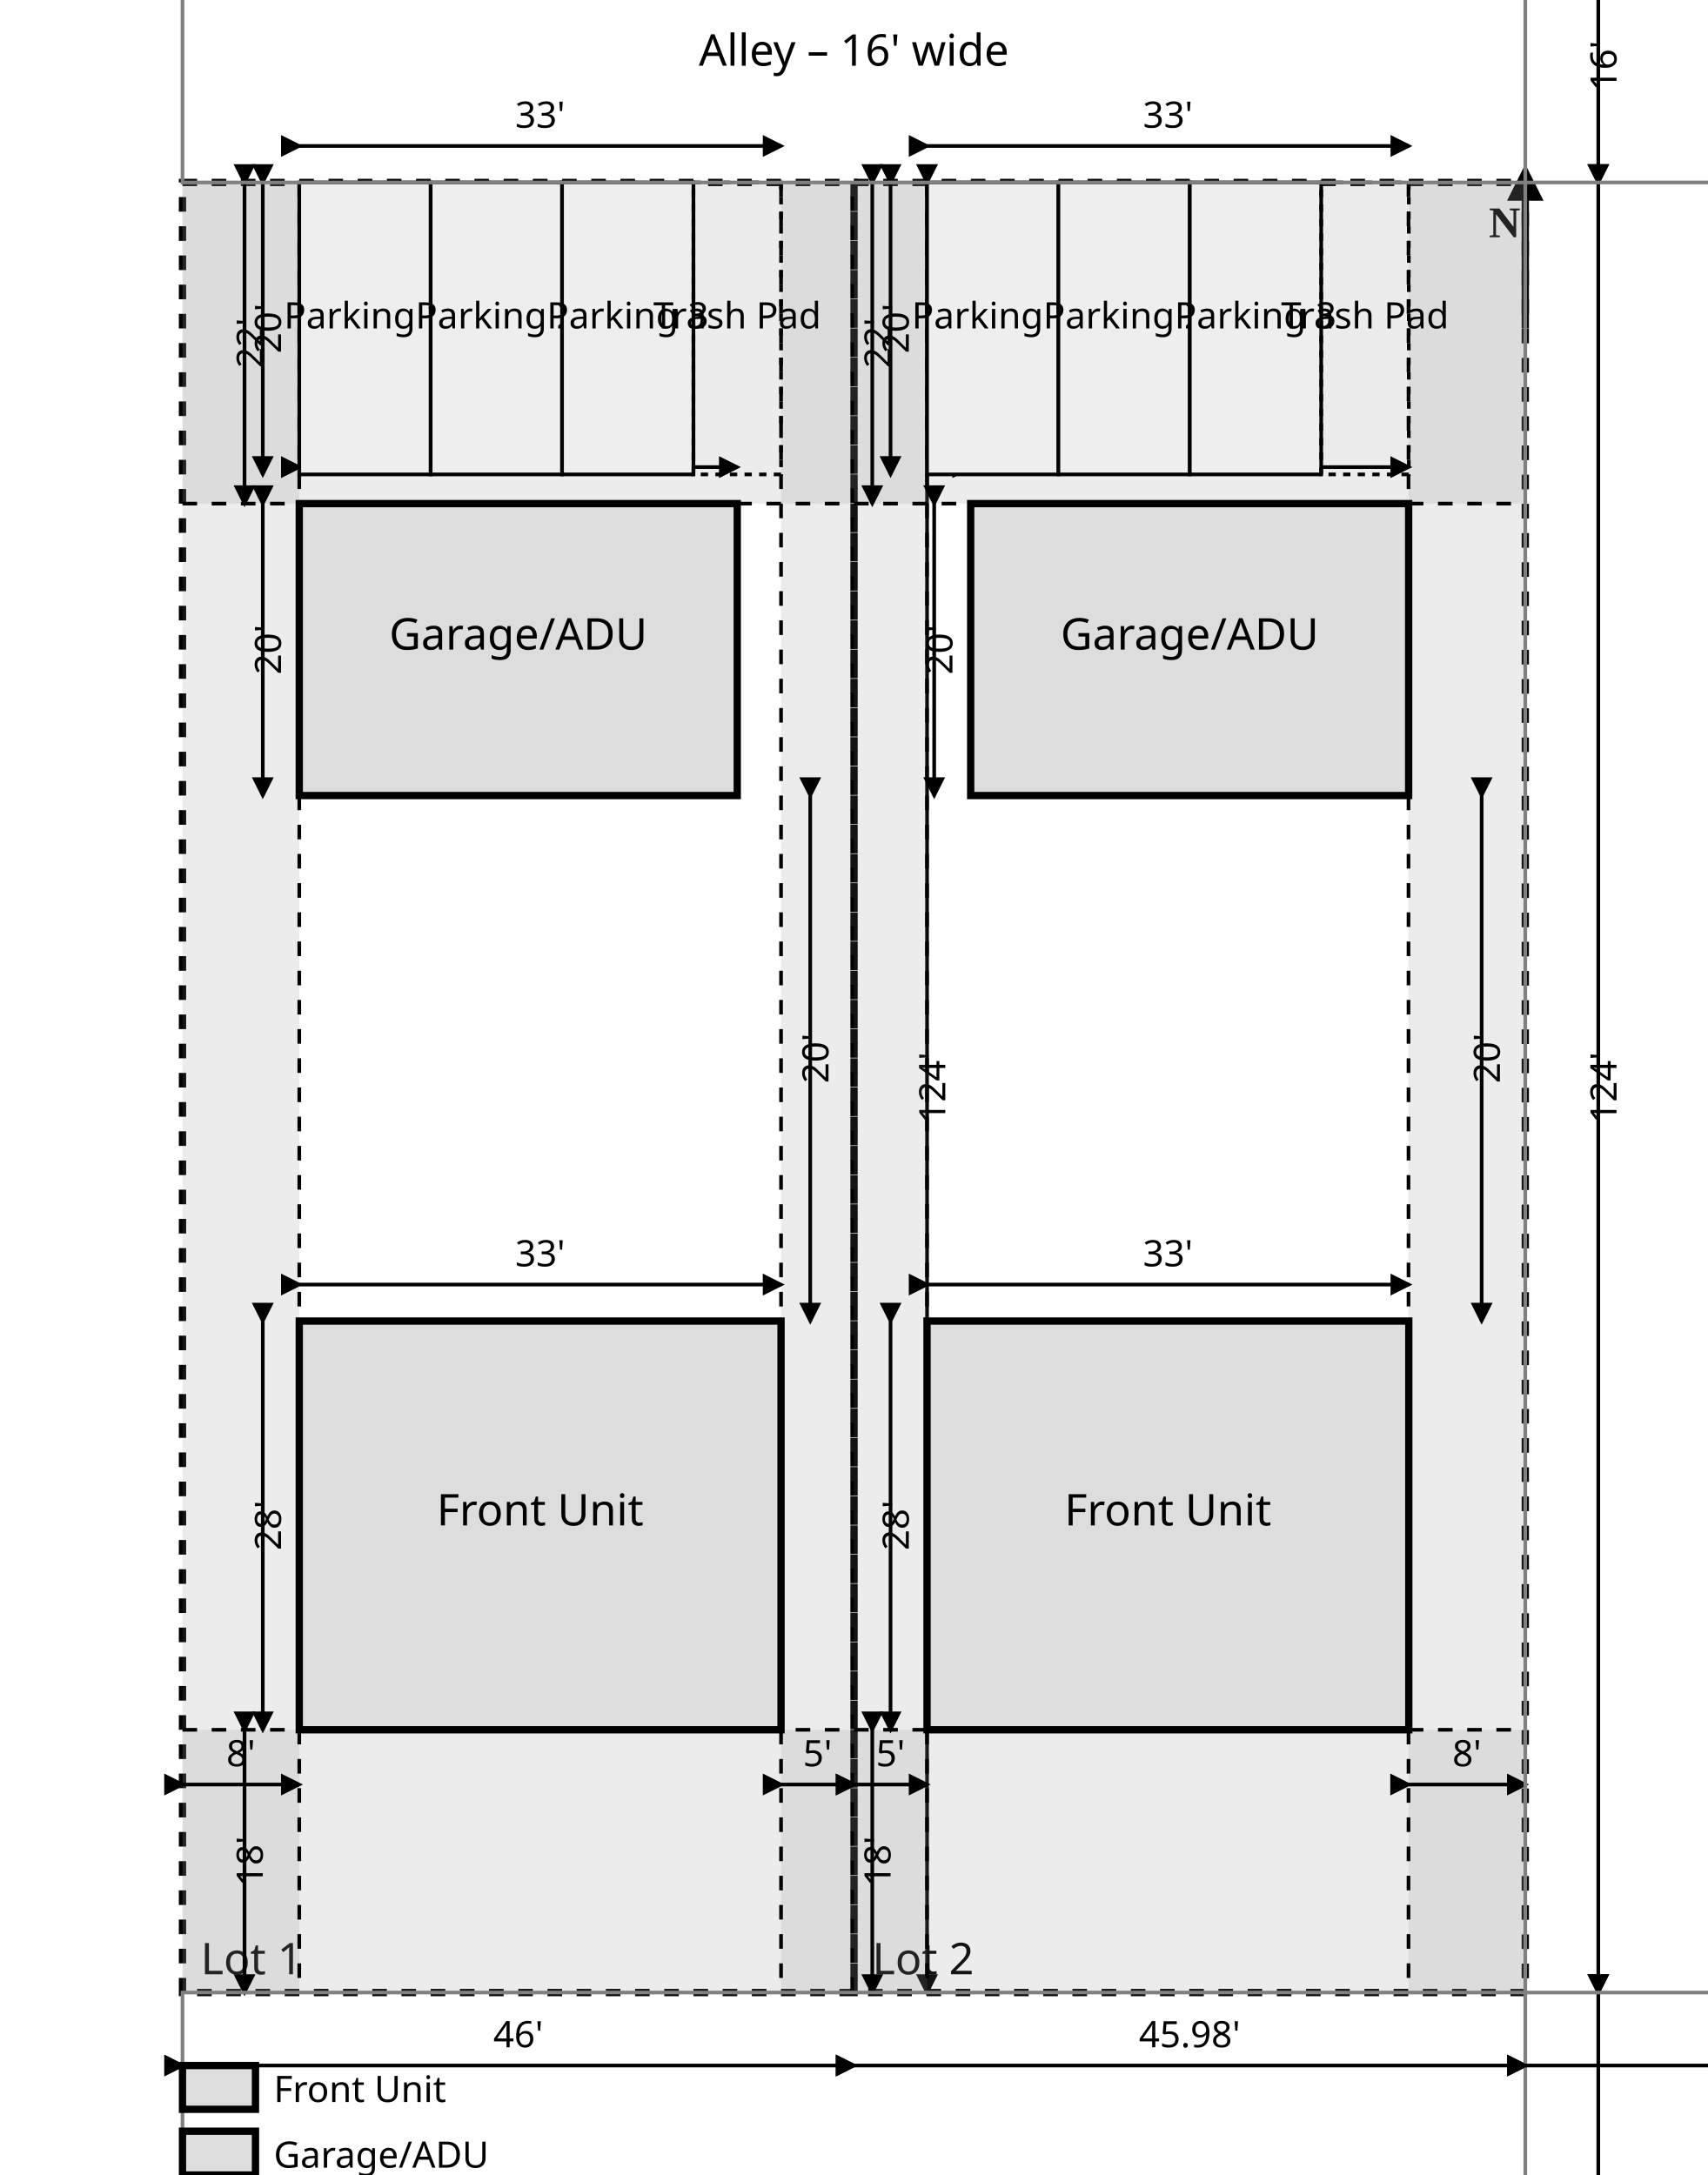
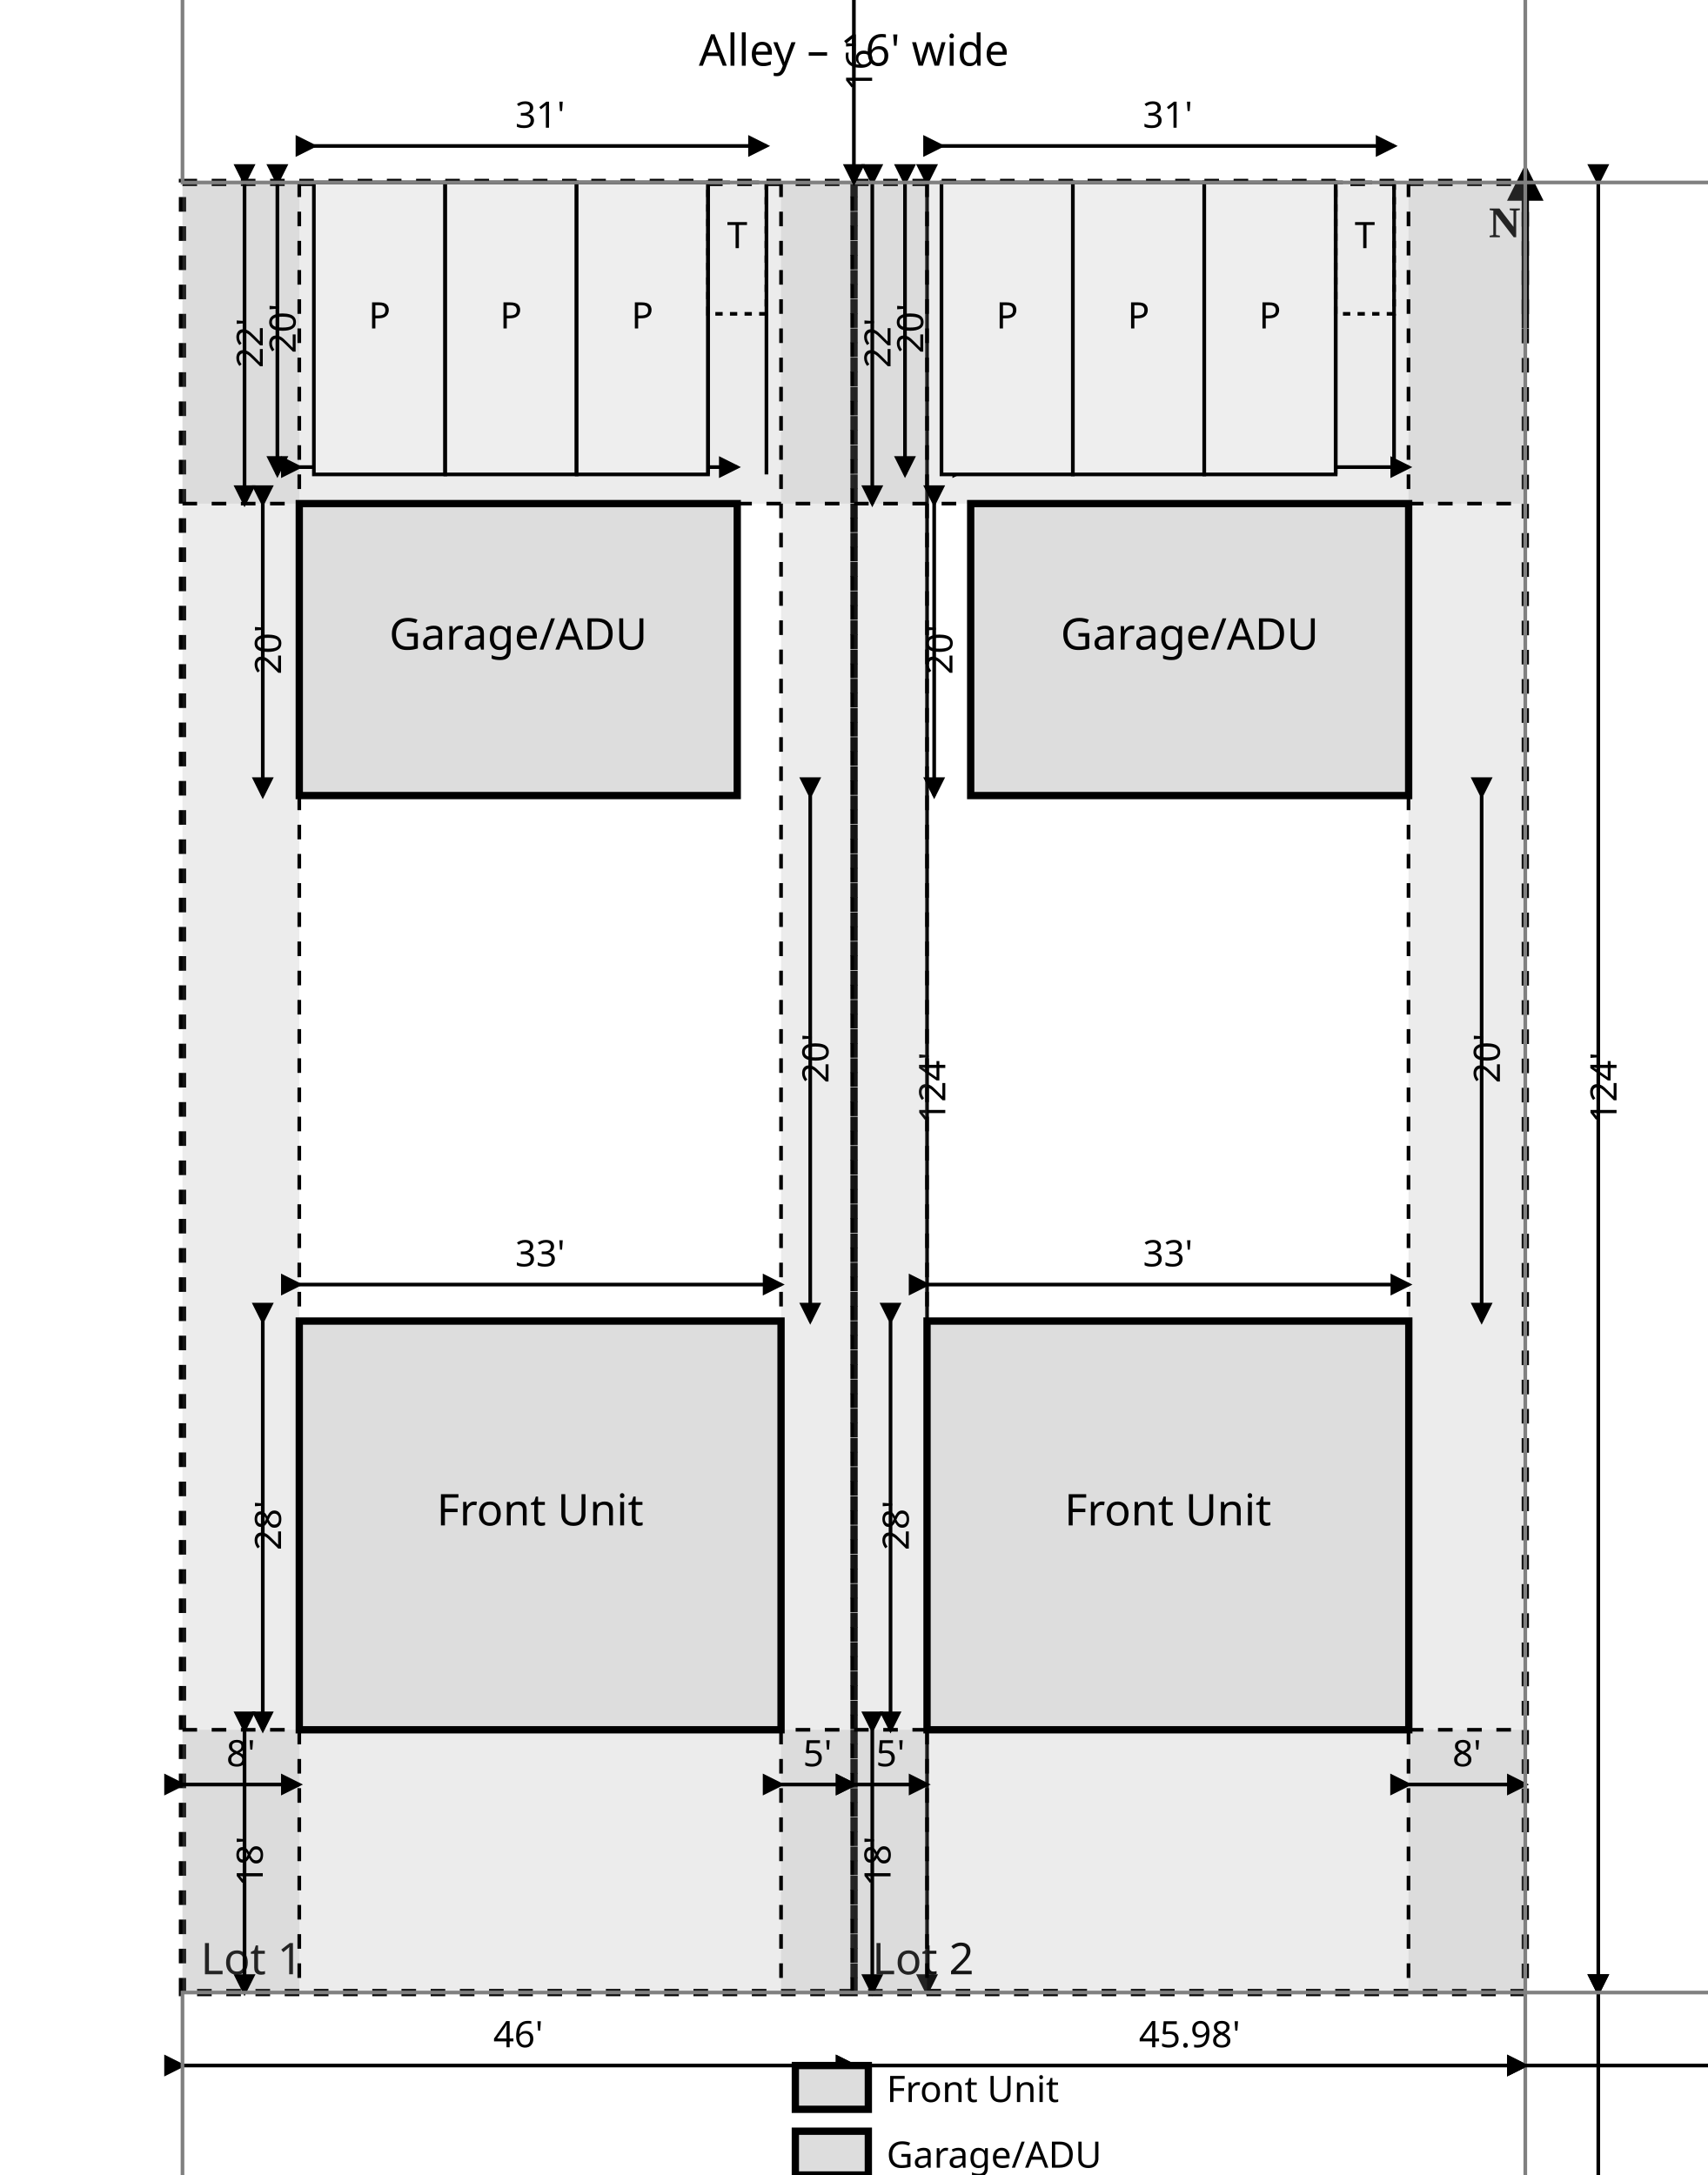
<svg xmlns="http://www.w3.org/2000/svg" baseProfile="full" height="596" version="1.1" width="467.92">
  <defs>
    <marker id="id1" markerHeight="6" markerWidth="6" orient="auto" refX="5" refY="3">
      <path d="M0,0 L6,3 L0,6 Z" fill="black" />
    </marker>
  </defs>
  <line stroke="black" stroke-width="2" x1="417.92" x2="417.92" y1="90" y2="50" />
  <polygon fill="black" points="412.92,55 422.92,55 417.92,45" />
  <text font-size="12" font-weight="bold" x="407.92" y="65">N</text>
  <rect fill="none" height="496" stroke="black" stroke-dasharray="4,4" stroke-width="2" width="184" x="50" y="50" />
  <text font-family="sans-serif" font-size="12" x="55" y="541">Lot 1</text>
  <line marker-end="url(#id1)" marker-start="url(#id1)" stroke="black" stroke-width="1" x1="50" x2="234" y1="566" y2="566" />
  <text font-family="sans-serif" font-size="10" text-anchor="middle" x="142.0" y="561">46'</text>
  <line marker-end="url(#id1)" marker-start="url(#id1)" stroke="black" stroke-width="1" x1="254" x2="254" y1="50" y2="546" />
  <text font-family="sans-serif" font-size="10" text-anchor="middle" transform="rotate(-90,259,298.0)" x="259" y="298.0">124'</text>
  <rect fill="grey" fill-opacity="0.15" height="72" stroke="none" width="184" x="50" y="474" />
  <rect fill="grey" fill-opacity="0.15" height="88" stroke="none" width="184" x="50" y="50" />
  <rect fill="grey" fill-opacity="0.15" height="496" stroke="none" width="32" x="50" y="50" />
  <rect fill="grey" fill-opacity="0.15" height="496" stroke="none" width="20" x="214" y="50" />
  <line fill="none" stroke="black" stroke-dasharray="4,4" stroke-width="1" x1="50" x2="234" y1="474" y2="474" />
  <line fill="none" stroke="black" stroke-dasharray="4,4" stroke-width="1" x1="50" x2="234" y1="138" y2="138" />
  <line fill="none" stroke="black" stroke-dasharray="4,4" stroke-width="1" x1="82" x2="82" y1="50" y2="546" />
  <line fill="none" stroke="black" stroke-dasharray="4,4" stroke-width="1" x1="214" x2="214" y1="50" y2="546" />
  <line marker-end="url(#id1)" marker-start="url(#id1)" stroke="black" stroke-width="1" x1="67" x2="67" y1="474" y2="546" />
  <text font-family="sans-serif" font-size="10" text-anchor="middle" transform="rotate(-90,72,510.0)" x="72" y="510.0">18'</text>
  <line marker-end="url(#id1)" marker-start="url(#id1)" stroke="black" stroke-width="1" x1="67" x2="67" y1="50" y2="138" />
  <text font-family="sans-serif" font-size="10" text-anchor="middle" transform="rotate(-90,72,94.0)" x="72" y="94.0">22'</text>
  <line marker-end="url(#id1)" marker-start="url(#id1)" stroke="black" stroke-width="1" x1="50" x2="82" y1="489" y2="489" />
  <text font-family="sans-serif" font-size="10" text-anchor="middle" x="66.0" y="484">8'</text>
  <line marker-end="url(#id1)" marker-start="url(#id1)" stroke="black" stroke-width="1" x1="214" x2="234" y1="489" y2="489" />
  <text font-family="sans-serif" font-size="10" text-anchor="middle" x="224.0" y="484">5'</text>
  <rect fill="#dddddd" height="112" stroke="black" stroke-width="2" width="132" x="82" y="362" />
  <text alignment-baseline="middle" font-family="sans-serif" font-size="12" text-anchor="middle" x="148.0" y="418.0">Front Unit</text>
  <line marker-end="url(#id1)" marker-start="url(#id1)" stroke="black" stroke-width="1" x1="82" x2="214" y1="352" y2="352" />
  <text font-family="sans-serif" font-size="10" text-anchor="middle" x="148.0" y="347">33'</text>
  <line marker-end="url(#id1)" marker-start="url(#id1)" stroke="black" stroke-width="1" x1="72" x2="72" y1="362" y2="474" />
  <text font-family="sans-serif" font-size="10" text-anchor="middle" transform="rotate(-90,77,418.0)" x="77" y="418.0">28'</text>
  <rect fill="#dddddd" height="80" stroke="black" stroke-width="2" width="120" x="82.0" y="138" />
  <text alignment-baseline="middle" font-family="sans-serif" font-size="12" text-anchor="middle" x="142.0" y="178.0">Garage/ADU</text>
  <line marker-end="url(#id1)" marker-start="url(#id1)" stroke="black" stroke-width="1" x1="82.0" x2="202.0" y1="128" y2="128" />
  <text font-family="sans-serif" font-size="10" text-anchor="middle" x="142.0" y="123">30'</text>
  <line marker-end="url(#id1)" marker-start="url(#id1)" stroke="black" stroke-width="1" x1="72.0" x2="72.0" y1="138" y2="218" />
  <text font-family="sans-serif" font-size="10" text-anchor="middle" transform="rotate(-90,77.0,178.0)" x="77.0" y="178.0">20'</text>
  <line marker-end="url(#id1)" marker-start="url(#id1)" stroke="black" stroke-width="1" x1="222.0" x2="222.0" y1="218" y2="362" />
  <text font-family="sans-serif" font-size="10" text-anchor="middle" transform="rotate(-90,227.0,290.0)" x="227.0" y="290.0">20'</text>
-   <rect fill="#eeeeee" height="80" stroke="black" stroke-width="1" width="36" x="82" y="50" />
-   <text alignment-baseline="middle" font-family="sans-serif" font-size="10" text-anchor="middle" x="100.0" y="90.0">Parking 1</text>
-   <rect fill="#eeeeee" height="80" stroke="black" stroke-width="1" width="36" x="118" y="50" />
-   <text alignment-baseline="middle" font-family="sans-serif" font-size="10" text-anchor="middle" x="136.0" y="90.0">Parking 2</text>
-   <rect fill="#eeeeee" height="80" stroke="black" stroke-width="1" width="36" x="154" y="50" />
-   <text alignment-baseline="middle" font-family="sans-serif" font-size="10" text-anchor="middle" x="172.0" y="90.0">Parking 3</text>
-   <rect fill="none" height="80" stroke="black" stroke-dasharray="2,2" stroke-width="1" width="24" x="190" y="50" />
-   <text alignment-baseline="middle" font-family="sans-serif" font-size="10" text-anchor="middle" x="202.0" y="90.0">Trash Pad</text>
-   <line marker-end="url(#id1)" marker-start="url(#id1)" stroke="black" stroke-width="1" x1="82" x2="214" y1="40" y2="40" />
-   <text font-family="sans-serif" font-size="10" text-anchor="middle" x="148.0" y="35">33'</text>
-   <line marker-end="url(#id1)" marker-start="url(#id1)" stroke="black" stroke-width="1" x1="72" x2="72" y1="50" y2="130" />
-   <text font-family="sans-serif" font-size="10" text-anchor="middle" transform="rotate(-90,77,90.0)" x="77" y="90.0">20'</text>
+   <rect fill="#eeeeee" height="80" stroke="black" stroke-width="1" width="36" x="86.0" y="50" />
+   <text alignment-baseline="middle" font-family="sans-serif" font-size="10" text-anchor="middle" x="104.0" y="90.0">P</text>
+   <line stroke="black" stroke-width="1" x1="122.0" x2="122.0" y1="50" y2="130" />
+   <rect fill="#eeeeee" height="80" stroke="black" stroke-width="1" width="36" x="122.0" y="50" />
+   <text alignment-baseline="middle" font-family="sans-serif" font-size="10" text-anchor="middle" x="140.0" y="90.0">P</text>
+   <line stroke="black" stroke-width="1" x1="158.0" x2="158.0" y1="50" y2="130" />
+   <rect fill="#eeeeee" height="80" stroke="black" stroke-width="1" width="36" x="158.0" y="50" />
+   <text alignment-baseline="middle" font-family="sans-serif" font-size="10" text-anchor="middle" x="176.0" y="90.0">P</text>
+   <line stroke="black" stroke-width="1" x1="194.0" x2="194.0" y1="50" y2="130" />
+   <rect fill="none" height="36" stroke="black" stroke-dasharray="2,2" stroke-width="1" width="16" x="194.0" y="50" />
+   <text alignment-baseline="middle" font-family="sans-serif" font-size="10" text-anchor="middle" x="202.0" y="68.0">T</text>
+   <line stroke="black" stroke-width="1" x1="210.0" x2="210.0" y1="50" y2="130" />
+   <line marker-end="url(#id1)" marker-start="url(#id1)" stroke="black" stroke-width="1" x1="86.0" x2="210.0" y1="40" y2="40" />
+   <text font-family="sans-serif" font-size="10" text-anchor="middle" x="148.0" y="35">31'</text>
+   <line marker-end="url(#id1)" marker-start="url(#id1)" stroke="black" stroke-width="1" x1="76.0" x2="76.0" y1="50" y2="130" />
+   <text font-family="sans-serif" font-size="10" text-anchor="middle" transform="rotate(-90,81.0,90.0)" x="81.0" y="90.0">20'</text>
  <rect fill="none" height="496" stroke="black" stroke-dasharray="4,4" stroke-width="2" width="183.92" x="234" y="50" />
  <text font-family="sans-serif" font-size="12" x="239" y="541">Lot 2</text>
  <line marker-end="url(#id1)" marker-start="url(#id1)" stroke="black" stroke-width="1" x1="234" x2="417.92" y1="566" y2="566" />
  <text font-family="sans-serif" font-size="10" text-anchor="middle" x="325.96" y="561">45.98'</text>
  <line marker-end="url(#id1)" marker-start="url(#id1)" stroke="black" stroke-width="1" x1="437.92" x2="437.92" y1="50" y2="546" />
  <text font-family="sans-serif" font-size="10" text-anchor="middle" transform="rotate(-90,442.92,298.0)" x="442.92" y="298.0">124'</text>
  <rect fill="grey" fill-opacity="0.15" height="72" stroke="none" width="183.92" x="234" y="474" />
  <rect fill="grey" fill-opacity="0.15" height="88" stroke="none" width="183.92" x="234" y="50" />
  <rect fill="grey" fill-opacity="0.15" height="496" stroke="none" width="20" x="234" y="50" />
  <rect fill="grey" fill-opacity="0.15" height="496" stroke="none" width="32" x="385.92" y="50" />
  <line fill="none" stroke="black" stroke-dasharray="4,4" stroke-width="1" x1="234" x2="417.92" y1="474" y2="474" />
  <line fill="none" stroke="black" stroke-dasharray="4,4" stroke-width="1" x1="234" x2="417.92" y1="138" y2="138" />
  <line fill="none" stroke="black" stroke-dasharray="4,4" stroke-width="1" x1="254" x2="254" y1="50" y2="546" />
  <line fill="none" stroke="black" stroke-dasharray="4,4" stroke-width="1" x1="385.92" x2="385.92" y1="50" y2="546" />
  <line marker-end="url(#id1)" marker-start="url(#id1)" stroke="black" stroke-width="1" x1="239" x2="239" y1="474" y2="546" />
  <text font-family="sans-serif" font-size="10" text-anchor="middle" transform="rotate(-90,244,510.0)" x="244" y="510.0">18'</text>
  <line marker-end="url(#id1)" marker-start="url(#id1)" stroke="black" stroke-width="1" x1="239" x2="239" y1="50" y2="138" />
  <text font-family="sans-serif" font-size="10" text-anchor="middle" transform="rotate(-90,244,94.0)" x="244" y="94.0">22'</text>
  <line marker-end="url(#id1)" marker-start="url(#id1)" stroke="black" stroke-width="1" x1="234" x2="254" y1="489" y2="489" />
  <text font-family="sans-serif" font-size="10" text-anchor="middle" x="244.0" y="484">5'</text>
  <line marker-end="url(#id1)" marker-start="url(#id1)" stroke="black" stroke-width="1" x1="385.92" x2="417.92" y1="489" y2="489" />
  <text font-family="sans-serif" font-size="10" text-anchor="middle" x="401.92" y="484">8'</text>
  <rect fill="#dddddd" height="112" stroke="black" stroke-width="2" width="132" x="254" y="362" />
  <text alignment-baseline="middle" font-family="sans-serif" font-size="12" text-anchor="middle" x="320.0" y="418.0">Front Unit</text>
  <line marker-end="url(#id1)" marker-start="url(#id1)" stroke="black" stroke-width="1" x1="254" x2="386" y1="352" y2="352" />
  <text font-family="sans-serif" font-size="10" text-anchor="middle" x="320.0" y="347">33'</text>
  <line marker-end="url(#id1)" marker-start="url(#id1)" stroke="black" stroke-width="1" x1="244" x2="244" y1="362" y2="474" />
  <text font-family="sans-serif" font-size="10" text-anchor="middle" transform="rotate(-90,249,418.0)" x="249" y="418.0">28'</text>
  <rect fill="#dddddd" height="80" stroke="black" stroke-width="2" width="120" x="265.96" y="138" />
  <text alignment-baseline="middle" font-family="sans-serif" font-size="12" text-anchor="middle" x="325.96" y="178.0">Garage/ADU</text>
  <line marker-end="url(#id1)" marker-start="url(#id1)" stroke="black" stroke-width="1" x1="265.96" x2="385.96" y1="128" y2="128" />
  <text font-family="sans-serif" font-size="10" text-anchor="middle" x="325.96" y="123">30'</text>
  <line marker-end="url(#id1)" marker-start="url(#id1)" stroke="black" stroke-width="1" x1="255.96" x2="255.96" y1="138" y2="218" />
  <text font-family="sans-serif" font-size="10" text-anchor="middle" transform="rotate(-90,260.96,178.0)" x="260.96" y="178.0">20'</text>
  <line marker-end="url(#id1)" marker-start="url(#id1)" stroke="black" stroke-width="1" x1="405.96" x2="405.96" y1="218" y2="362" />
  <text font-family="sans-serif" font-size="10" text-anchor="middle" transform="rotate(-90,410.96,290.0)" x="410.96" y="290.0">20'</text>
-   <rect fill="#eeeeee" height="80" stroke="black" stroke-width="1" width="36" x="254" y="50" />
-   <text alignment-baseline="middle" font-family="sans-serif" font-size="10" text-anchor="middle" x="272.0" y="90.0">Parking 1</text>
-   <rect fill="#eeeeee" height="80" stroke="black" stroke-width="1" width="36" x="290" y="50" />
-   <text alignment-baseline="middle" font-family="sans-serif" font-size="10" text-anchor="middle" x="308.0" y="90.0">Parking 2</text>
-   <rect fill="#eeeeee" height="80" stroke="black" stroke-width="1" width="36" x="326" y="50" />
-   <text alignment-baseline="middle" font-family="sans-serif" font-size="10" text-anchor="middle" x="344.0" y="90.0">Parking 3</text>
-   <rect fill="none" height="80" stroke="black" stroke-dasharray="2,2" stroke-width="1" width="24" x="362" y="50" />
-   <text alignment-baseline="middle" font-family="sans-serif" font-size="10" text-anchor="middle" x="374.0" y="90.0">Trash Pad</text>
-   <line marker-end="url(#id1)" marker-start="url(#id1)" stroke="black" stroke-width="1" x1="254" x2="386" y1="40" y2="40" />
-   <text font-family="sans-serif" font-size="10" text-anchor="middle" x="320.0" y="35">33'</text>
-   <line marker-end="url(#id1)" marker-start="url(#id1)" stroke="black" stroke-width="1" x1="244" x2="244" y1="50" y2="130" />
-   <text font-family="sans-serif" font-size="10" text-anchor="middle" transform="rotate(-90,249,90.0)" x="249" y="90.0">20'</text>
+   <rect fill="#eeeeee" height="80" stroke="black" stroke-width="1" width="36" x="257.96" y="50" />
+   <text alignment-baseline="middle" font-family="sans-serif" font-size="10" text-anchor="middle" x="275.96" y="90.0">P</text>
+   <line stroke="black" stroke-width="1" x1="293.96" x2="293.96" y1="50" y2="130" />
+   <rect fill="#eeeeee" height="80" stroke="black" stroke-width="1" width="36" x="293.96" y="50" />
+   <text alignment-baseline="middle" font-family="sans-serif" font-size="10" text-anchor="middle" x="311.96" y="90.0">P</text>
+   <line stroke="black" stroke-width="1" x1="329.96" x2="329.96" y1="50" y2="130" />
+   <rect fill="#eeeeee" height="80" stroke="black" stroke-width="1" width="36" x="329.96" y="50" />
+   <text alignment-baseline="middle" font-family="sans-serif" font-size="10" text-anchor="middle" x="347.96" y="90.0">P</text>
+   <line stroke="black" stroke-width="1" x1="365.96" x2="365.96" y1="50" y2="130" />
+   <rect fill="none" height="36" stroke="black" stroke-dasharray="2,2" stroke-width="1" width="16" x="365.96" y="50" />
+   <text alignment-baseline="middle" font-family="sans-serif" font-size="10" text-anchor="middle" x="373.96" y="68.0">T</text>
+   <line stroke="black" stroke-width="1" x1="381.96" x2="381.96" y1="50" y2="130" />
+   <line marker-end="url(#id1)" marker-start="url(#id1)" stroke="black" stroke-width="1" x1="257.96" x2="381.96" y1="40" y2="40" />
+   <text font-family="sans-serif" font-size="10" text-anchor="middle" x="319.96" y="35">31'</text>
+   <line marker-end="url(#id1)" marker-start="url(#id1)" stroke="black" stroke-width="1" x1="247.96" x2="247.96" y1="50" y2="130" />
+   <text font-family="sans-serif" font-size="10" text-anchor="middle" transform="rotate(-90,252.96,90.0)" x="252.96" y="90.0">20'</text>
  <rect fill="none" height="64" stroke="gray" stroke-width="1" width="367.92" x="50" y="-14" />
  <text font-family="sans-serif" font-size="12" text-anchor="middle" x="233.96" y="18">Alley – 16' wide</text>
-   <line marker-end="url(#id1)" marker-start="url(#id1)" stroke="black" stroke-width="1" x1="437.92" x2="437.92" y1="-14" y2="50" />
-   <text font-family="sans-serif" font-size="10" text-anchor="middle" transform="rotate(-90,442.92,18.0)" x="442.92" y="18.0">16'</text>
+   <line marker-end="url(#id1)" marker-start="url(#id1)" stroke="black" stroke-width="1" x1="233.96" x2="233.96" y1="-14" y2="50" />
+   <text font-family="sans-serif" font-size="10" text-anchor="middle" transform="rotate(-90,238.96,18.0)" x="238.96" y="18.0">16'</text>
  <rect fill="none" height="240" stroke="gray" stroke-width="1" width="367.92" x="50" y="546" />
  <text font-family="sans-serif" font-size="12" text-anchor="middle" x="233.96" y="666">22nd Ave S – 60' wide</text>
  <line marker-end="url(#id1)" marker-start="url(#id1)" stroke="black" stroke-width="1" x1="437.92" x2="437.92" y1="546" y2="786" />
  <text font-family="sans-serif" font-size="10" text-anchor="middle" transform="rotate(-90,442.92,666.0)" x="442.92" y="666.0">60'</text>
  <rect fill="none" height="496" stroke="gray" stroke-width="1" width="200" x="417.92" y="50" />
  <text font-family="sans-serif" font-size="12" text-anchor="middle" transform="rotate(-90,517.92,298.0)" x="517.92" y="298.0">27th St S – 50' wide</text>
  <line marker-end="url(#id1)" marker-start="url(#id1)" stroke="black" stroke-width="1" x1="417.92" x2="617.92" y1="566" y2="566" />
  <text font-family="sans-serif" font-size="10" text-anchor="middle" x="517.92" y="561">50'</text>
-   <rect fill="#dddddd" height="12" stroke="black" stroke-width="2" width="20" x="50" y="566" />
-   <text font-family="sans-serif" font-size="10" x="75" y="576">Front Unit</text>
-   <rect fill="#dddddd" height="12" stroke="black" stroke-width="2" width="20" x="50" y="584" />
-   <text font-family="sans-serif" font-size="10" x="75" y="594">Garage/ADU</text>
-   <rect fill="#eeeeee" height="12" stroke="black" stroke-width="1" width="20" x="50" y="602" />
-   <text font-family="sans-serif" font-size="10" x="75" y="612">Parking</text>
-   <rect fill="none" height="12" stroke="black" stroke-dasharray="2,2" stroke-width="1" width="20" x="50" y="620" />
-   <text font-family="sans-serif" font-size="10" x="75" y="630">Trash</text>
+   <rect fill="#dddddd" height="12" stroke="black" stroke-width="2" width="20" x="217.92" y="566" />
+   <text font-family="sans-serif" font-size="10" x="242.92" y="576">Front Unit</text>
+   <rect fill="#dddddd" height="12" stroke="black" stroke-width="2" width="20" x="217.92" y="584" />
+   <text font-family="sans-serif" font-size="10" x="242.92" y="594">Garage/ADU</text>
+   <rect fill="#eeeeee" height="12" stroke="black" stroke-width="1" width="20" x="217.92" y="602" />
+   <text font-family="sans-serif" font-size="10" x="242.92" y="612">Parking</text>
+   <rect fill="none" height="12" stroke="black" stroke-dasharray="2,2" stroke-width="1" width="20" x="217.92" y="620" />
+   <text font-family="sans-serif" font-size="10" x="242.92" y="630">Trash</text>
+   <text font-family="sans-serif" font-size="10" x="217.92" y="646">P = Parking Stall (9' x 20')</text>
+   <text font-family="sans-serif" font-size="10" x="217.92" y="658">T = Trash Pad (4' x 9')</text>
+   <text font-family="sans-serif" font-size="10" x="217.92" y="670">F = Front Unit (2-story)</text>
+   <text font-family="sans-serif" font-size="10" x="217.92" y="682">A = Garage/ADU (1 bed over garage)</text>
+   <text font-family="sans-serif" font-size="10" x="217.92" y="694">D = Driveway</text>
+   <text font-family="sans-serif" font-size="10" x="217.92" y="706">Dashed Line = Setback</text>
+   <text font-family="sans-serif" font-size="10" x="217.92" y="718">Solid Line = Structure</text>
</svg>
